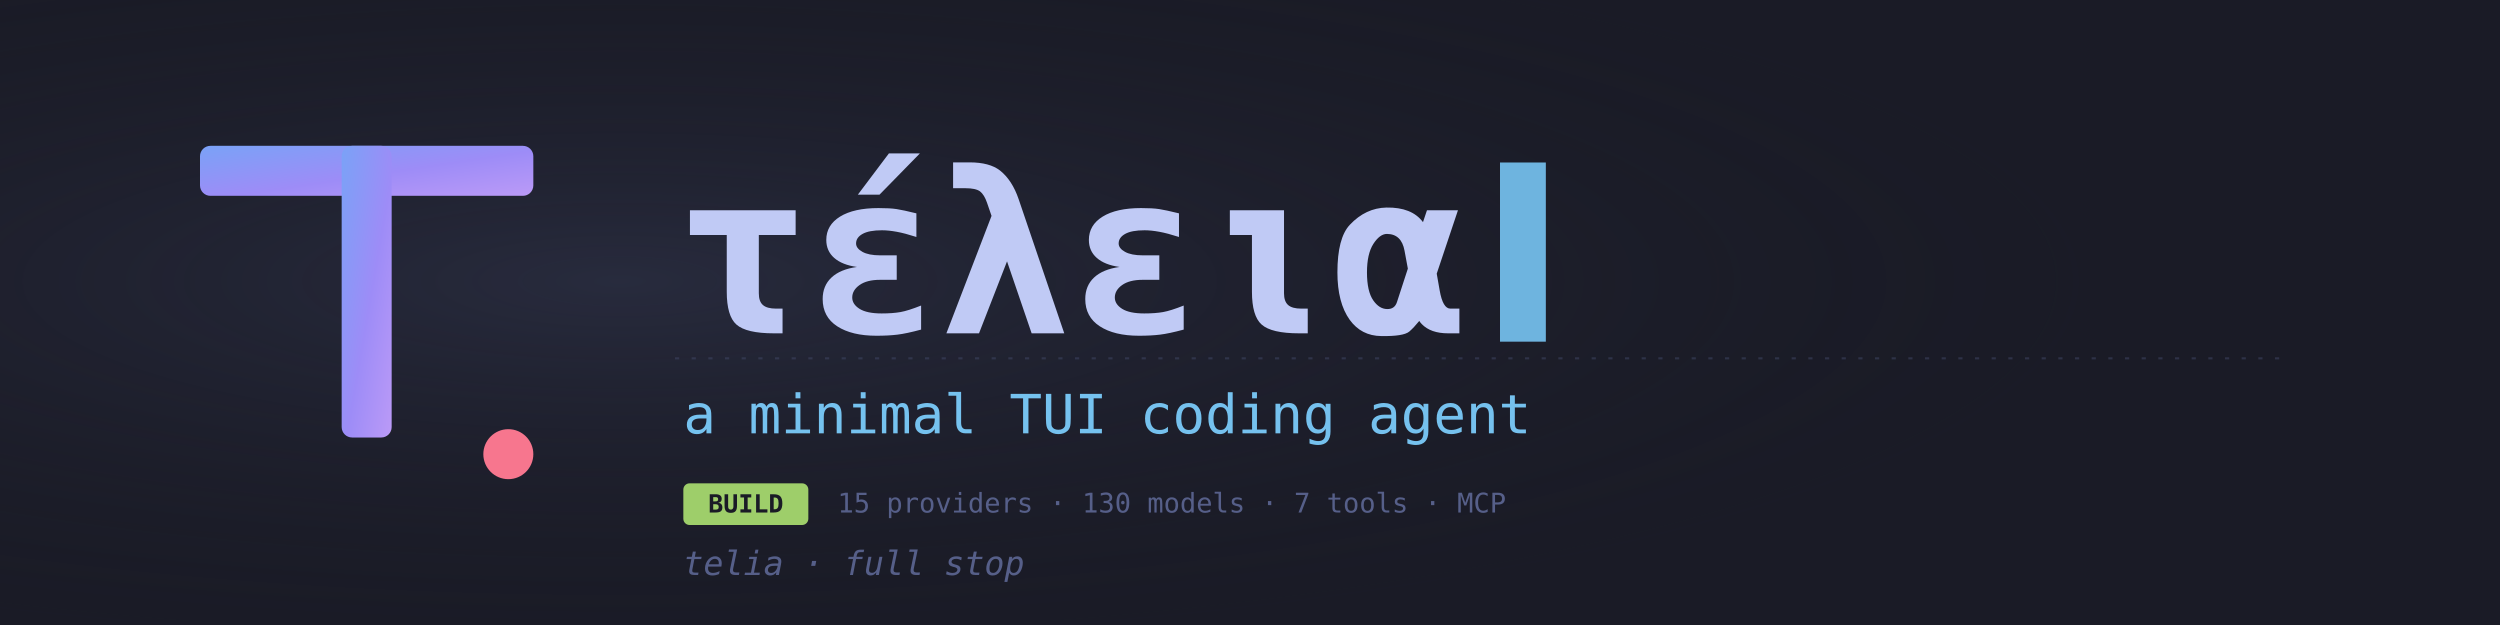
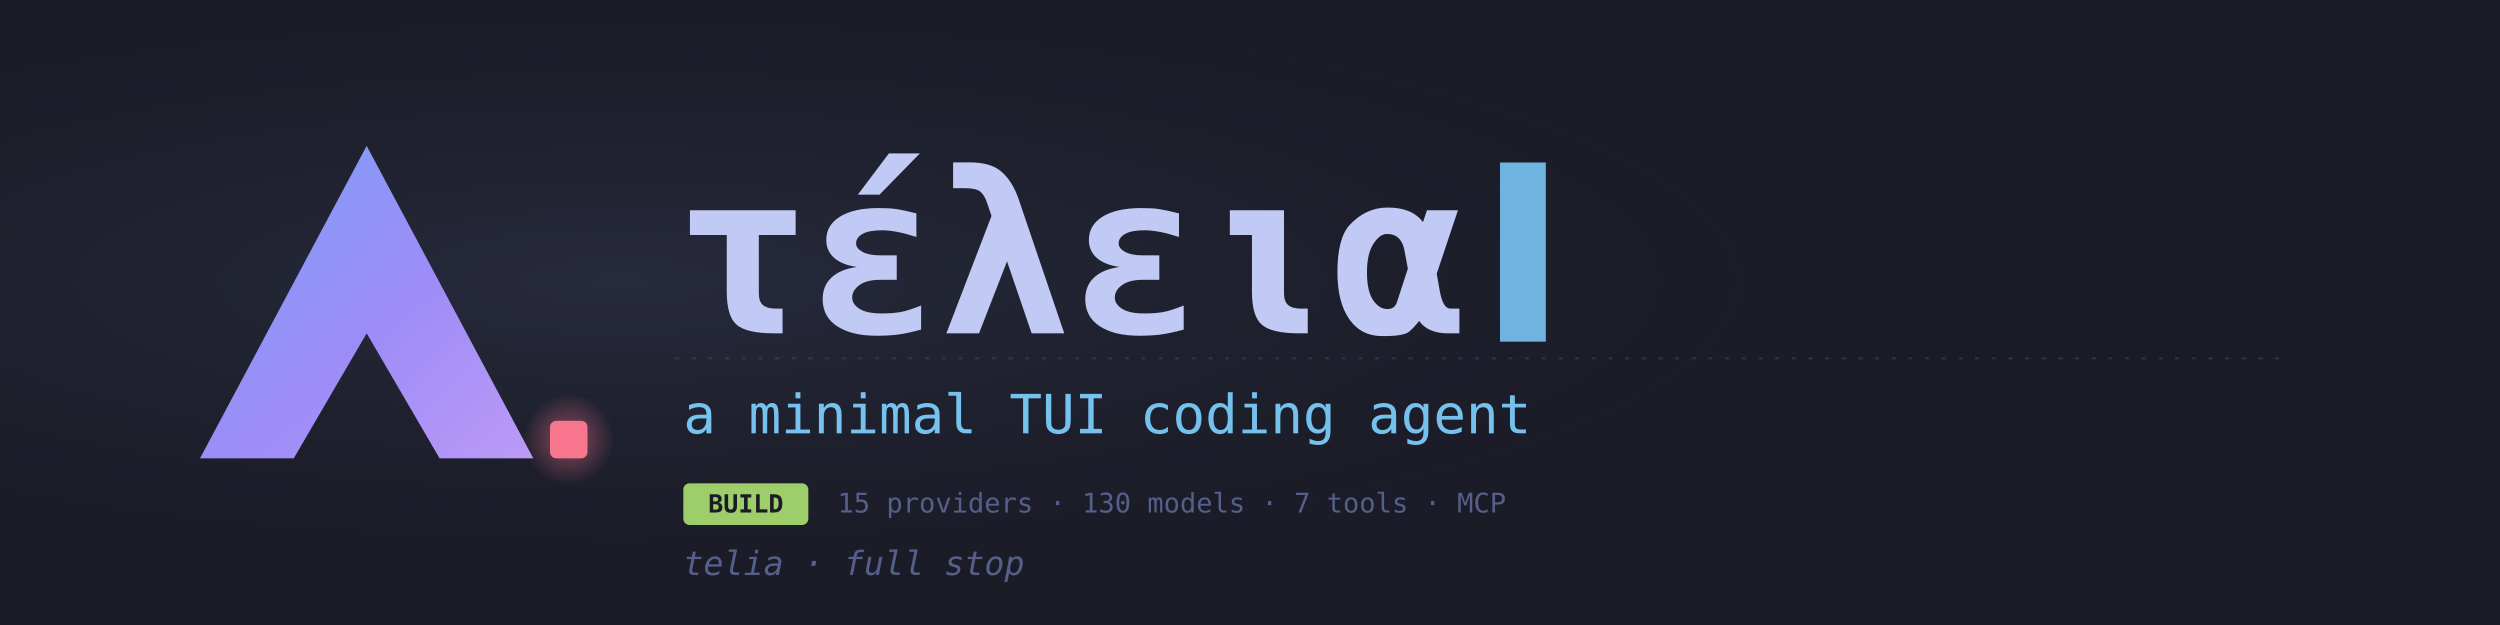
<svg xmlns="http://www.w3.org/2000/svg" viewBox="0 0 1200 300" role="img" aria-label="τέλεια — a minimal TUI coding agent">
  <defs>
    <linearGradient id="t" x1="0" y1="0" x2="1" y2="1">
      <stop offset="0" stop-color="#7aa2f7" />
      <stop offset="0.55" stop-color="#9d8cf7" />
      <stop offset="1" stop-color="#bb9af7" />
      <animateTransform attributeName="gradientTransform" type="rotate" from="0 0.5 0.5" to="360 0.5 0.5" dur="22s" repeatCount="indefinite" />
    </linearGradient>
    <linearGradient id="sweep" x1="0" y1="0" x2="1" y2="0">
      <stop offset="0" stop-color="#7dcfff" stop-opacity="0" />
      <stop offset="0.5" stop-color="#7dcfff" stop-opacity="0.6" />
      <stop offset="1" stop-color="#7dcfff" stop-opacity="0" />
    </linearGradient>
    <clipPath id="word">
      <text x="324" y="160" font-size="108" font-weight="700" letter-spacing="-2" font-family="Iosevka, 'JetBrains Mono', 'IBM Plex Mono', Menlo, monospace">τέλεια</text>
    </clipPath>
    <radialGradient id="bgGlow" cx="0.25" cy="0.45" r="0.6">
      <stop offset="0" stop-color="#414868" stop-opacity="0.35" />
      <stop offset="1" stop-color="#1a1b26" stop-opacity="0" />
    </radialGradient>
+     <radialGradient id="stopGlow" cx="0.5" cy="0.5" r="0.5">
+       <stop offset="0" stop-color="#f7768e" stop-opacity="0.5" />
+       <stop offset="1" stop-color="#f7768e" stop-opacity="0" />
+     </radialGradient>
  </defs>
  <rect width="1200" height="300" fill="#1a1b26" />
  <rect width="1200" height="300" fill="url(#bgGlow)" />
  <line x1="324" y1="172" x2="1100" y2="172" stroke="#414868" stroke-width="1" stroke-dasharray="2 6" opacity="0.5" />
  <g transform="translate(96 70)">
-     <g fill="url(#t)">
-       <rect x="0" y="0" width="160" height="24" rx="5" />
-       <rect x="68" y="0" width="24" height="140" rx="5" />
+     <path d="M 80 0 L 0 150 L 45 150 L 80 90 L 115 150 L 160 150 Z" fill="url(#t)" />
+     <g transform="translate(168 132)">
+       <circle cx="9" cy="9" r="22" fill="url(#stopGlow)">
+         <animate attributeName="opacity" values="0.9;0.9;0.1;0.1;0.9" keyTimes="0;0.5;0.5;1;1" dur="1.06s" repeatCount="indefinite" />
+       </circle>
+       <rect x="0" y="0" width="18" height="18" rx="3" fill="#f7768e">
+         <animate attributeName="opacity" values="1;1;0.2;0.2;1" keyTimes="0;0.5;0.5;1;1" dur="1.06s" repeatCount="indefinite" />
+       </rect>
    </g>
-     <circle cx="148" cy="148" r="12" fill="#f7768e">
-       <animate attributeName="opacity" values="1;1;0.2;0.2;1" keyTimes="0;0.5;0.5;1;1" dur="1.06s" repeatCount="indefinite" />
-     </circle>
  </g>
  <g font-family="Iosevka, 'JetBrains Mono', 'IBM Plex Mono', Menlo, monospace">
    <text x="324" y="160" font-size="108" font-weight="700" letter-spacing="-2" fill="#c0caf5">τέλεια</text>
    <rect x="720" y="78" width="22" height="86" fill="#7dcfff" opacity="0.85">
      <animate attributeName="opacity" values="0.85;0.85;0;0;0.85" keyTimes="0;0.5;0.5;1;1" dur="1.06s" repeatCount="indefinite" />
    </rect>
    <g clip-path="url(#word)">
      <rect x="-300" y="60" width="200" height="140" fill="url(#sweep)">
        <animate attributeName="x" from="-300" to="700" dur="5.5s" begin="1s" repeatCount="indefinite" />
      </rect>
    </g>
    <text x="328" y="208" font-size="26" fill="#7dcfff" opacity="0.92">a minimal TUI coding agent</text>
    <g transform="translate(328 232)">
      <rect x="0" y="0" width="60" height="20" rx="3" fill="#9ece6a" />
      <text x="30" y="14" text-anchor="middle" font-size="12" font-weight="700" fill="#1a1b26">BUILD</text>
      <text x="74" y="14" font-size="13" fill="#565f89">15 providers · 130 models · 7 tools · MCP</text>
    </g>
    <text x="328" y="276" font-size="16" fill="#565f89" font-style="italic">telia · full stop</text>
  </g>
</svg>
